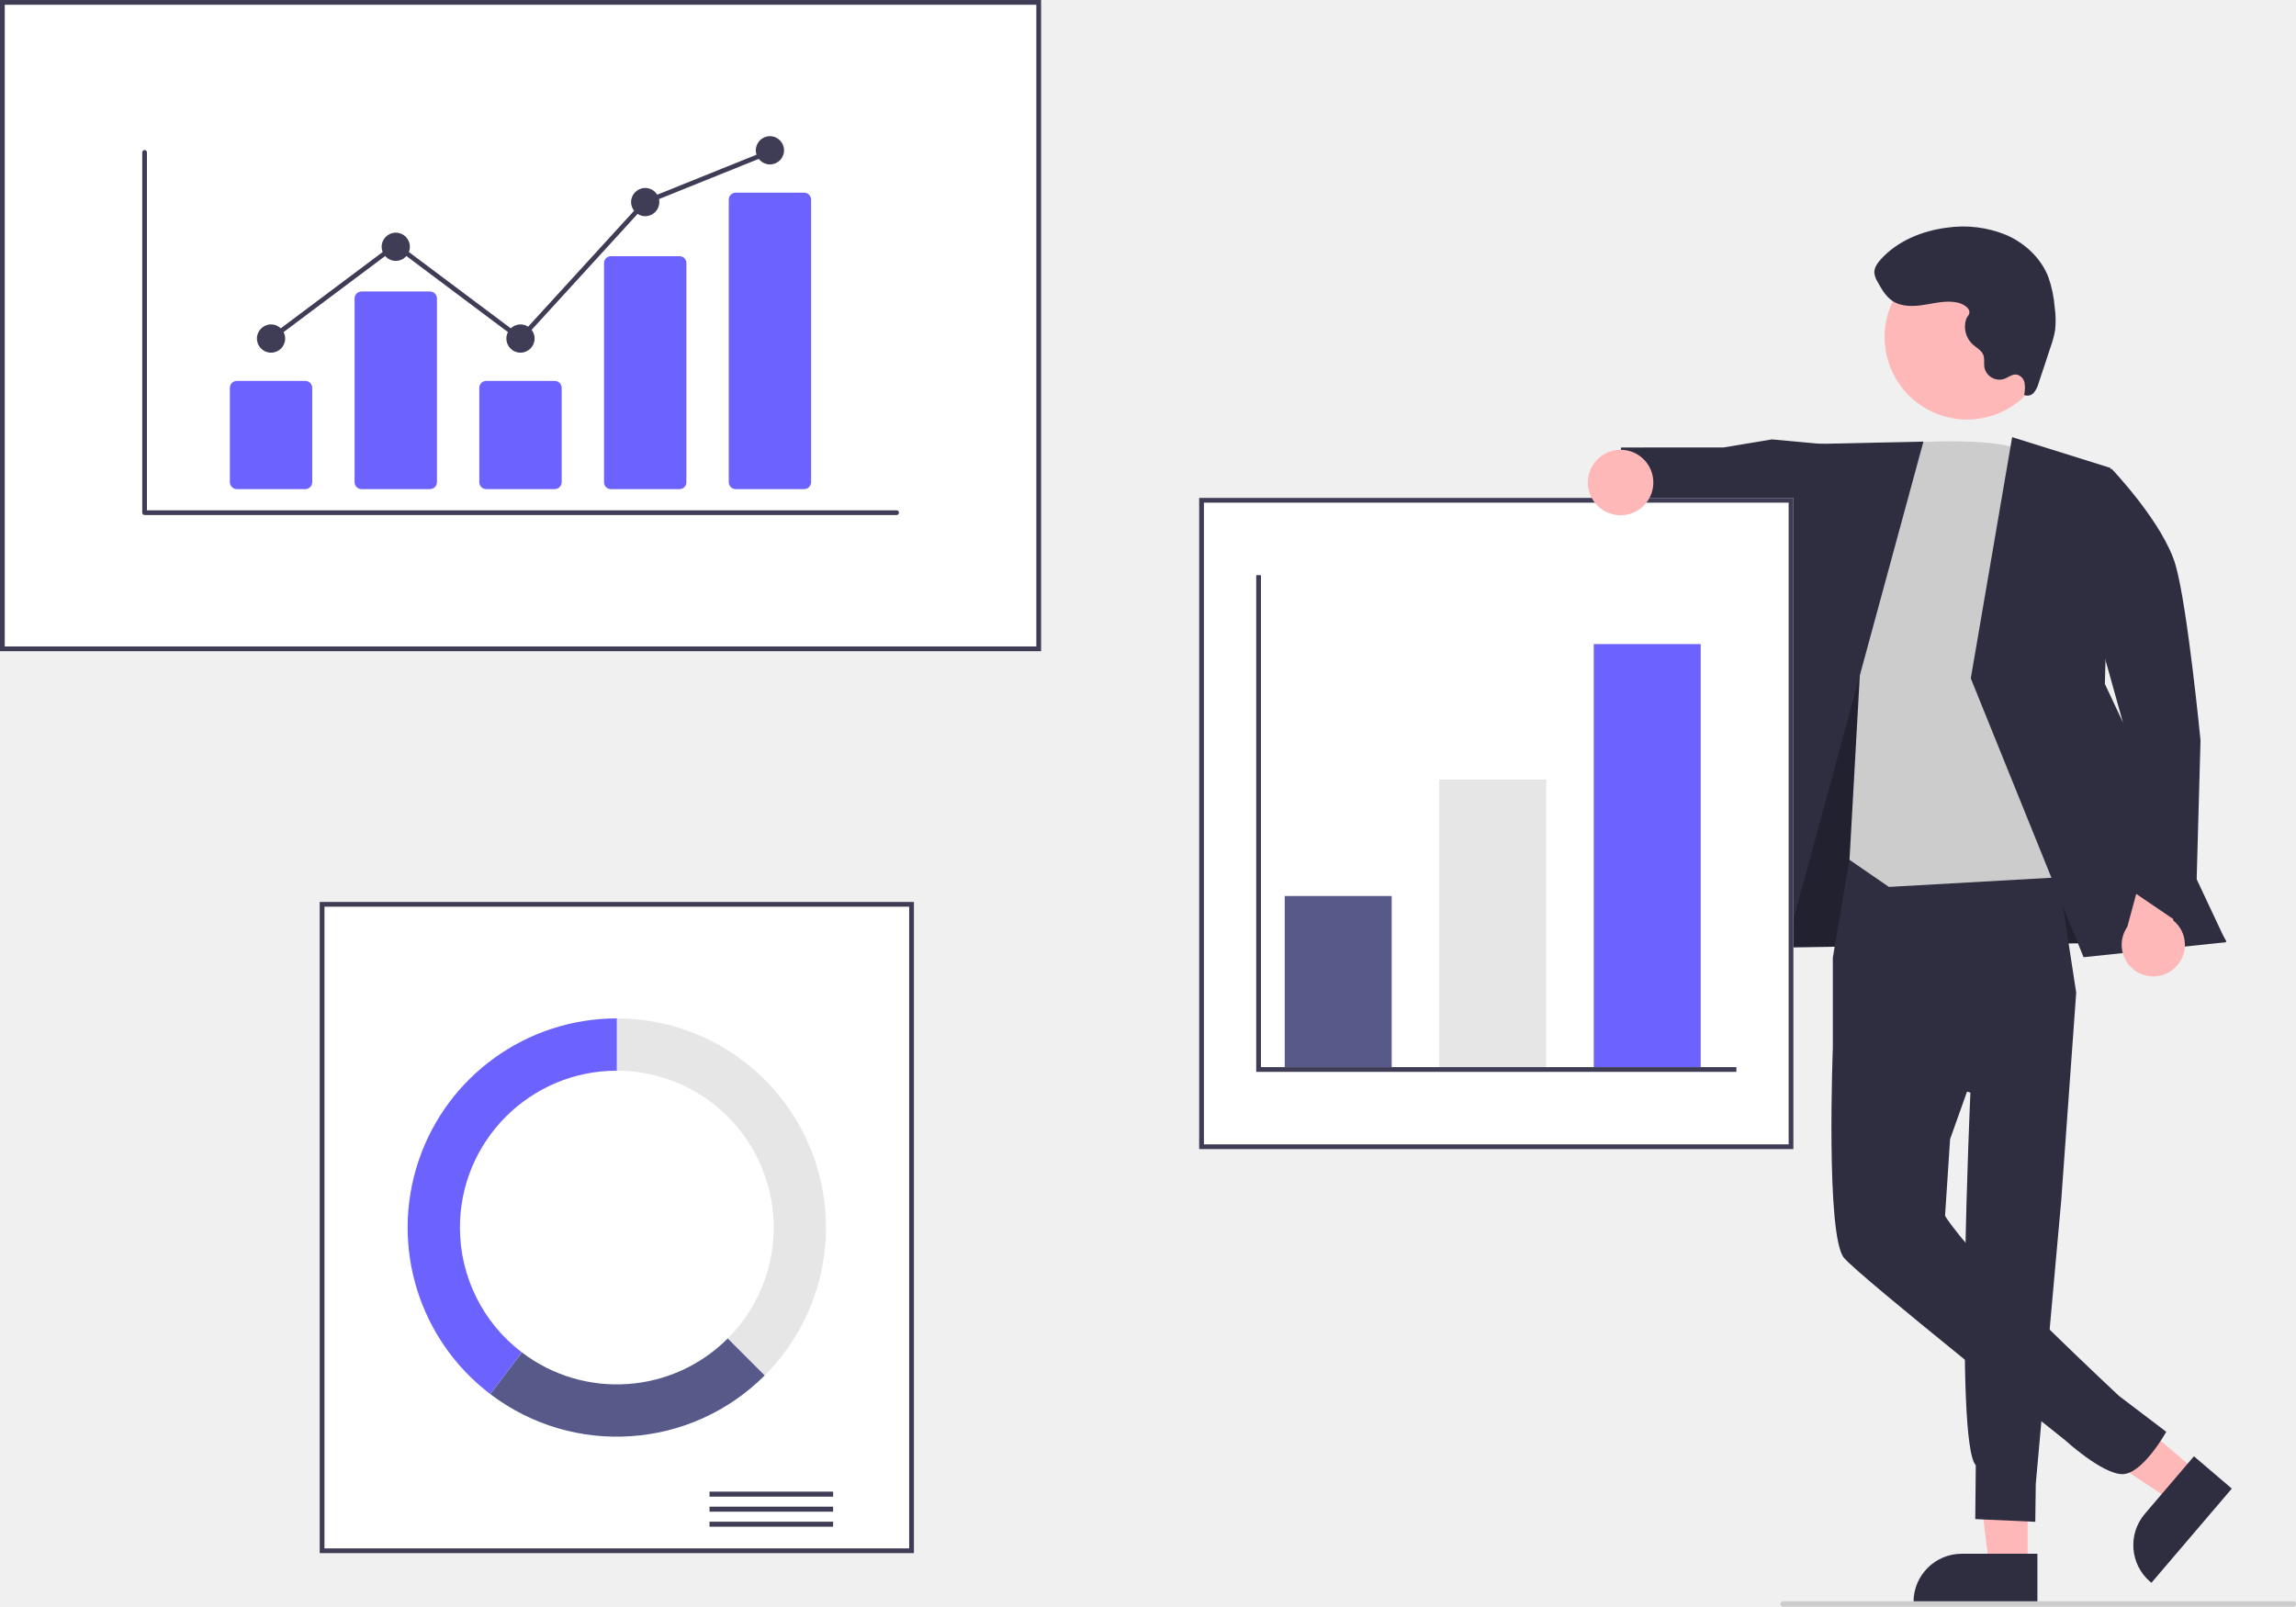
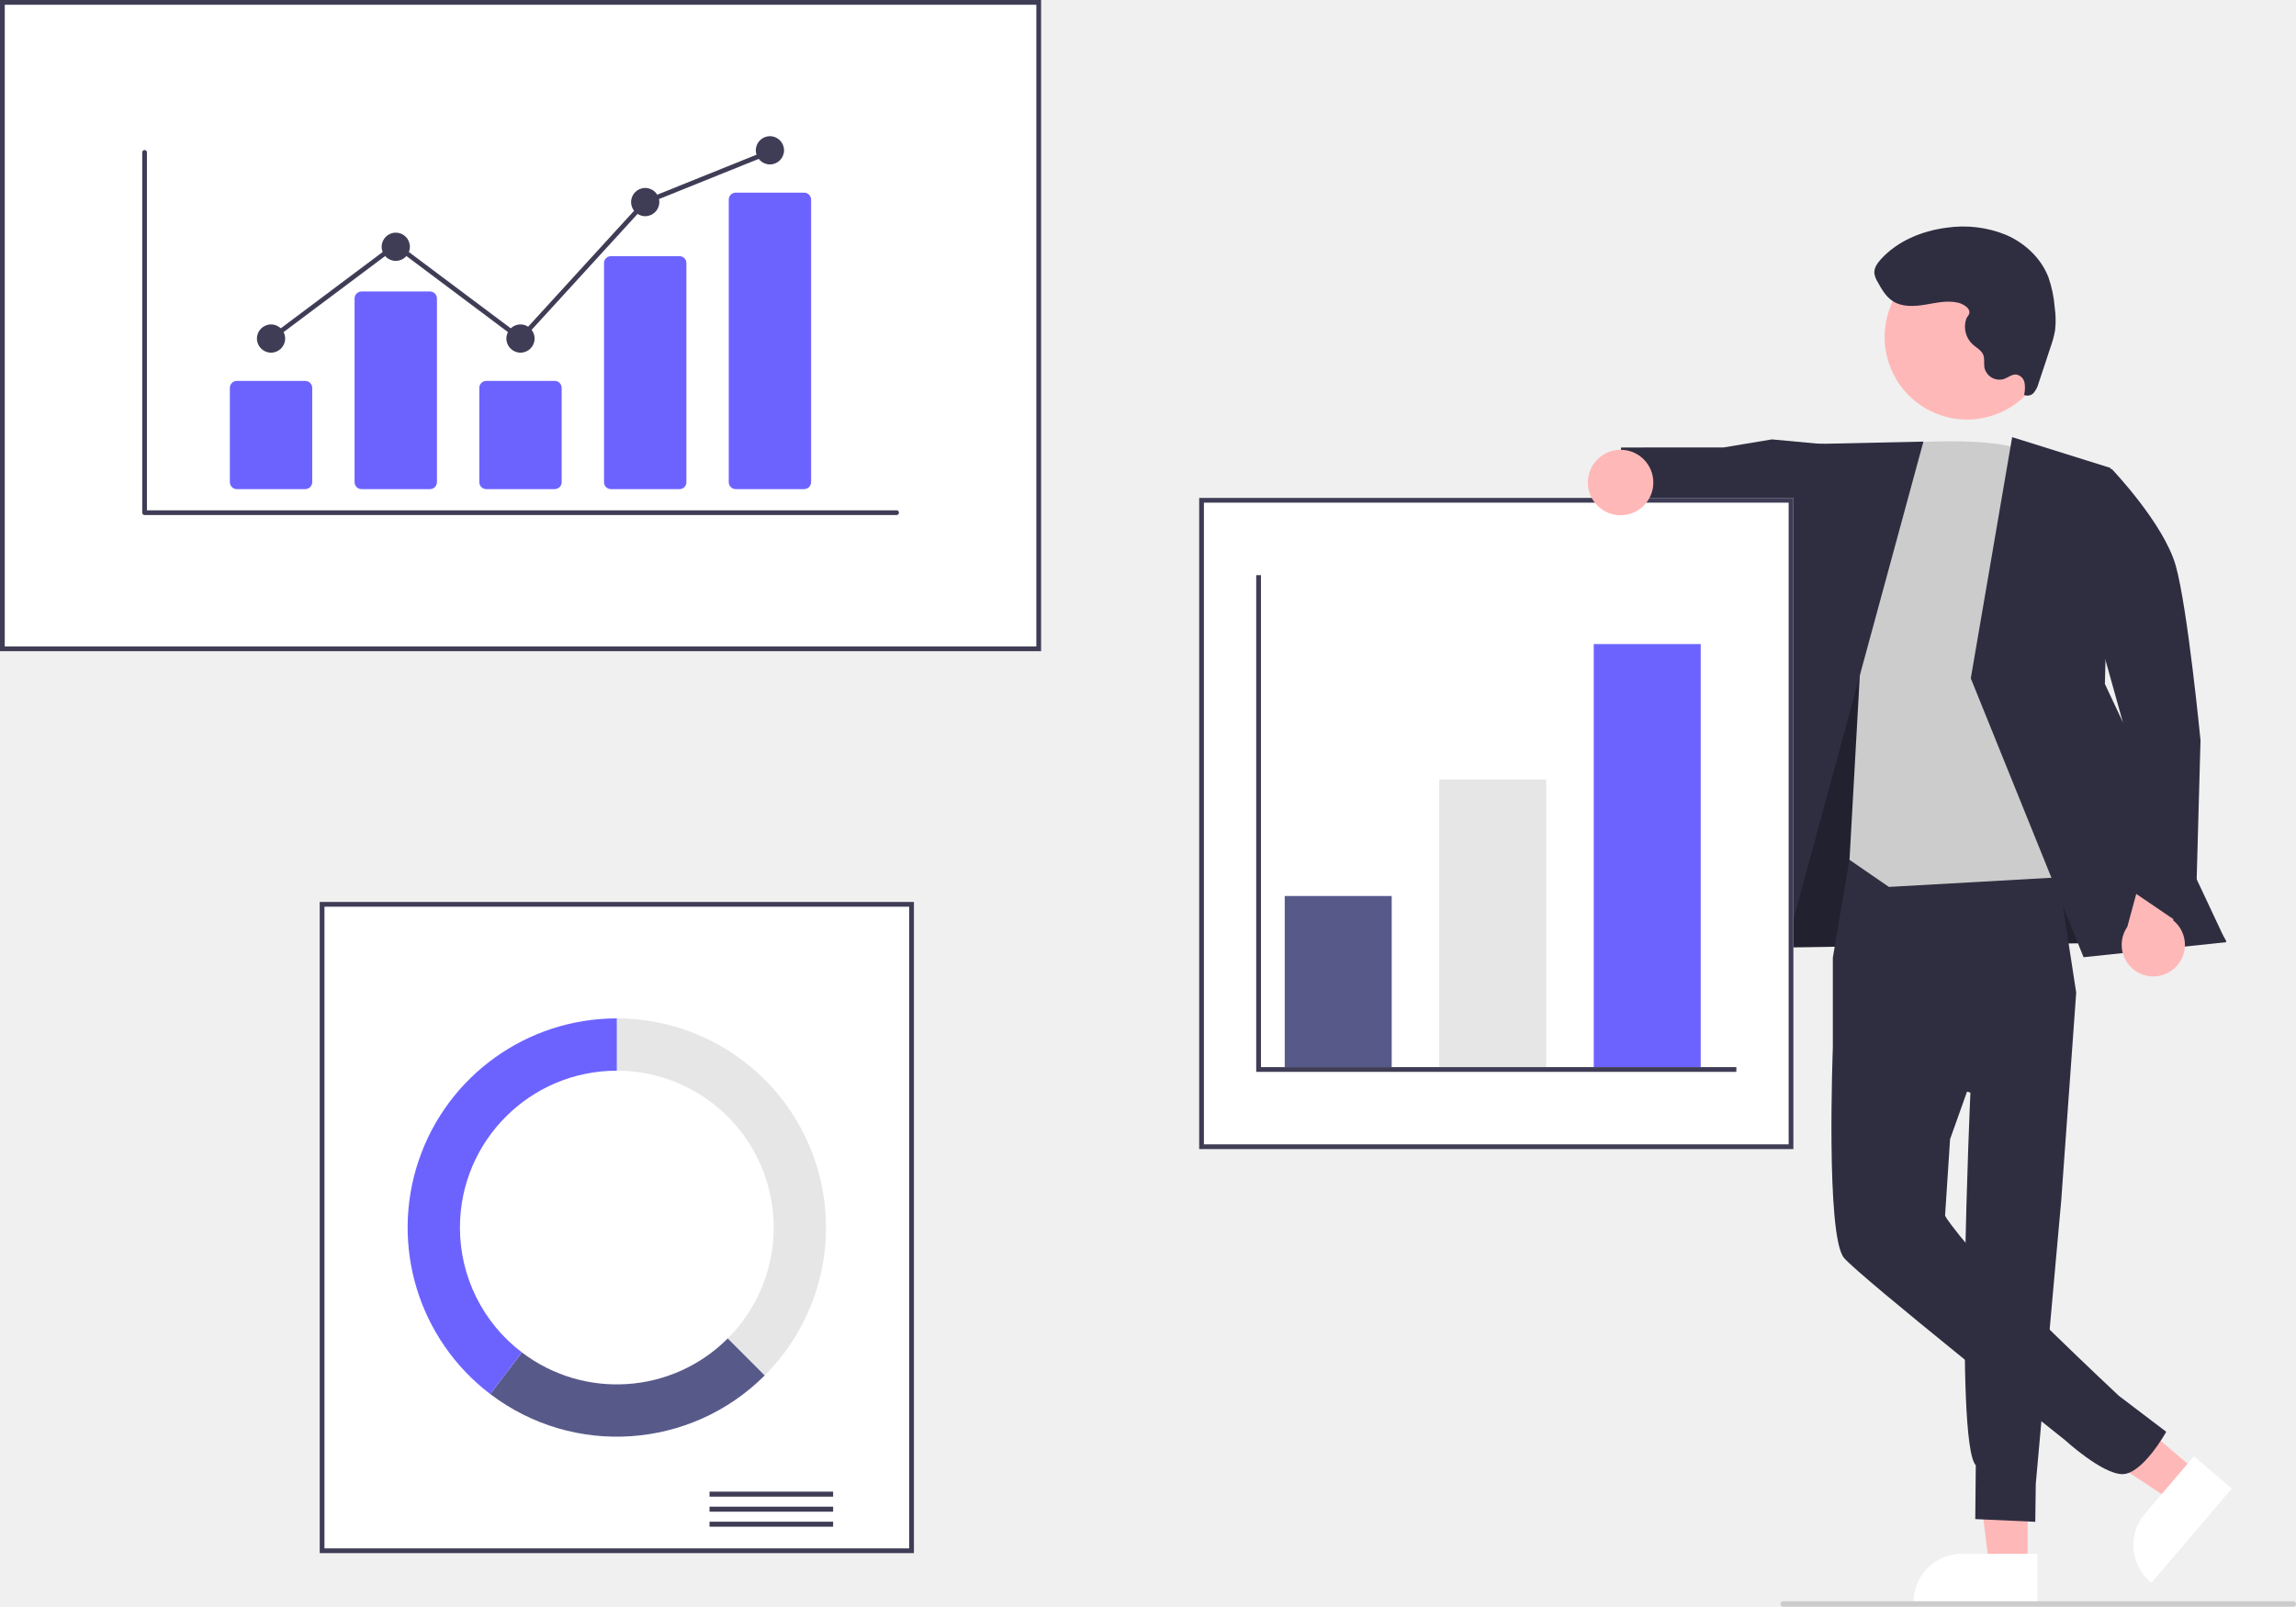
<svg xmlns="http://www.w3.org/2000/svg" id="b2c7d13c-cf19-4853-8e1a-27f628056126" data-name="Layer 1" width="841.59" height="589" viewBox="0 0 841.59 589">
  <polygon points="743.208 574.193 729.128 574.192 722.43 519.885 743.21 519.886 743.208 574.193" fill="#ffb8b8" />
-   <path d="M926.003,743.341l-45.399-.002V742.765A17.671,17.671,0,0,1,898.275,725.095h.001l27.728.001Z" transform="translate(-179.2049 -155.5)" fill="#2f2e41" />
+   <path d="M926.003,743.341l-45.399-.002V742.765A17.671,17.671,0,0,1,898.275,725.095h.001l27.728.001Z" transform="translate(-179.2049 -155.5)" fill="#fff" />
  <polygon points="805.349 539.578 796.21 550.289 750.55 520.133 764.039 504.326 805.349 539.578" fill="#ffb8b8" />
-   <path d="M997.267,701.206l-29.469,34.534-.437-.373a17.671,17.671,0,0,1-1.972-24.912l.001-.001,17.999-21.092Z" transform="translate(-179.2049 -155.5)" fill="#2f2e41" />
+   <path d="M997.267,701.206l-29.469,34.534-.437-.373a17.671,17.671,0,0,1-1.972-24.912l.001-.001,17.999-21.092Z" transform="translate(-179.2049 -155.5)" fill="#fff" />
  <polygon points="643.236 307.117 638.853 347.537 816.024 345.01 738.759 219.114 675.673 216.848 643.236 307.117" fill="#2f2e41" />
  <polygon points="643.236 307.117 638.853 347.537 816.024 345.01 738.759 219.114 675.673 216.848 643.236 307.117" opacity="0.28" />
  <path d="M857.28,469.556l-6.255,36.984v33.058L901.455,556.06s-5.904,128.404,1.967,136.583l-.193,19.742,22,1,.179-13.894L934.735,595.635l5.493-76.25-8.907-57.811Z" transform="translate(-179.2049 -155.5)" fill="#2f2e41" />
  <path d="M896.35,501.392l-45.325,38.206s-2.653,68.932,4.084,77.016c5.786,6.943,81.038,66.832,81.038,66.832s13.374,12.268,20.869,12.464,16.213-15.525,16.213-15.525l-17.358-13.188S910.901,625.22,897.549,608.53c-5.389-6.737-5.389-7.41-5.389-7.41l1.841-28.014,18.525-51.991Z" transform="translate(-179.2049 -155.5)" fill="#2f2e41" />
  <polygon points="669.024 162.885 649.482 161.079 631.756 164.033 594.222 164.045 591.024 191.249 625.277 198.914 633.624 194.823 668.419 208.08 669.024 162.885" fill="#2f2e41" />
  <path d="M871.569,318.3s41.474-3.886,50.905,3.524,29.641,154.266,29.641,154.266l-80.545,4.546-14.44-9.935,4.099-73.317Z" transform="translate(-179.2049 -155.5)" fill="#ccc" />
  <polygon points="705.024 161.885 659.275 162.889 616.622 355.62 650.305 363.031 705.024 161.885" fill="#2f2e41" />
  <polygon points="737.546 160.256 773.583 171.535 771.536 250.722 816.024 345.396 763.725 350.905 722.386 248.675 737.546 160.256" fill="#2f2e41" />
  <path d="M976.176,510.513a11.513,11.513,0,0,0-.436-17.649l7.25-25.291-14.295-8.154-9.737,35.86a11.576,11.576,0,0,0,17.218,15.234Z" transform="translate(-179.2049 -155.5)" fill="#ffb8b8" />
  <path d="M931.905,329.234l21.323-1.85s19.143,20.022,23.498,35.524,9.071,64.005,9.071,64.005l-1.967,70.955L958.905,480.943l-1.672-61.031Z" transform="translate(-179.2049 -155.5)" fill="#2f2e41" />
  <circle cx="900.239" cy="279.072" r="30.227" transform="translate(44.35273 779.6309) rotate(-61.33681)" fill="#ffb8b8" />
  <path d="M896.869,266.453c-3.966-.916-8.083.099-12.099.757s-8.443.875-11.841-1.366c-2.509-1.655-4.052-4.393-5.501-7.027a8.088,8.088,0,0,1-1.183-3.101c-.171-1.948,1.069-3.725,2.384-5.172,6.112-6.718,15.044-10.396,24.051-11.564a41.554,41.554,0,0,1,21.961,2.682c6.837,2.999,12.715,8.491,15.403,15.456a43.895,43.895,0,0,1,2.301,11.038,32.97,32.97,0,0,1,.155,8.359,35.832,35.832,0,0,1-1.62,6.056l-4.453,13.446a8.859,8.859,0,0,1-1.751,3.466,3.029,3.029,0,0,1-3.547.777,11.04,11.04,0,0,0,.16-4.461,3.764,3.764,0,0,0-2.97-2.995c-1.641-.174-3.043,1.098-4.6,1.646a5.66,5.66,0,0,1-7.035-3.818q-.064-.215-.111-.436c-.246-1.537.167-3.183-.416-4.626-.683-1.691-2.493-2.578-3.853-3.793a8.869,8.869,0,0,1-2.433-9.217c.364-1.119,1.392-1.628,1.187-2.913C900.787,267.963,898.301,266.784,896.869,266.453Z" transform="translate(-179.2049 -155.5)" fill="#2f2e41" />
  <path d="M560.817,394.225H179.205V155.5H560.817Z" transform="translate(-179.2049 -155.5)" fill="#fff" />
  <path d="M560.817,394.225H179.205V155.5H560.817ZM180.947,392.483H559.074V157.243H180.947Z" transform="translate(-179.2049 -155.5)" fill="#3f3d56" />
  <path d="M514.204,724.869H296.389V486.143H514.204Z" transform="translate(-179.2049 -155.5)" fill="#fff" />
  <path d="M514.204,724.869H296.389V486.143H514.204Zm-216.072-1.743H512.462V487.886H298.132Z" transform="translate(-179.2049 -155.5)" fill="#3f3d56" />
  <rect x="260.071" y="546.822" width="45.306" height="1.837" fill="#3f3d56" />
  <rect x="260.071" y="552.332" width="45.306" height="1.837" fill="#3f3d56" />
  <rect x="260.071" y="557.842" width="45.306" height="1.837" fill="#3f3d56" />
  <path d="M405.297,528.835v19.168a57.503,57.503,0,0,1,40.661,98.164l13.554,13.554A76.671,76.671,0,0,0,405.297,528.835Z" transform="translate(-179.2049 -155.5)" fill="#e6e6e6" />
  <path d="M459.511,659.72l-13.554-13.554a57.489,57.489,0,0,1-75.451,5.116l-11.601,15.265A76.669,76.669,0,0,0,459.511,659.72Z" transform="translate(-179.2049 -155.5)" fill="#575a89" />
  <path d="M347.794,605.506a57.503,57.503,0,0,1,57.503-57.503V528.835a76.67,76.67,0,0,0-46.392,137.713l11.602-15.265A57.403,57.403,0,0,1,347.794,605.506Z" transform="translate(-179.2049 -155.5)" fill="#6c63ff" />
  <path d="M836.57,576.755H618.755V338.029H836.57Z" transform="translate(-179.2049 -155.5)" fill="#fff" />
  <path d="M836.57,576.755H618.755V338.029H836.57ZM620.498,575.012H834.828V339.771H620.498Z" transform="translate(-179.2049 -155.5)" fill="#3f3d56" />
  <rect x="470.916" y="328.465" width="39.207" height="62.731" fill="#575a89" />
  <rect x="527.548" y="285.773" width="39.207" height="105.422" fill="#e6e6e6" />
  <rect x="584.18" y="236.112" width="39.207" height="155.084" fill="#6c63ff" />
  <polygon points="636.455 392.939 460.461 392.939 460.461 210.845 462.203 210.845 462.203 391.196 636.455 391.196 636.455 392.939" fill="#3f3d56" />
  <circle cx="594.024" cy="176.885" r="12" fill="#ffb8b8" />
  <path d="M1019.795,744.5h-187a1,1,0,0,1,0-2h187a1,1,0,0,1,0,2Z" transform="translate(-179.2049 -155.5)" fill="#ccc" />
  <path d="M507.82,344.299H232.202a.863.863,0,0,1-.863-.863V211.332a.863.863,0,0,1,1.725,0V342.573H507.82a.863.863,0,1,1,0,1.725Z" transform="translate(-179.2049 -155.5)" fill="#3f3d56" />
  <path d="M291.089,334.81H266.021a2.563,2.563,0,0,1-2.561-2.56V297.693a2.563,2.563,0,0,1,2.561-2.56h25.069a2.563,2.563,0,0,1,2.561,2.56v34.557A2.563,2.563,0,0,1,291.089,334.81Z" transform="translate(-179.2049 -155.5)" fill="#6c63ff" />
  <path d="M336.805,334.81H311.736a2.563,2.563,0,0,1-2.561-2.56V264.916a2.563,2.563,0,0,1,2.561-2.56H336.805a2.563,2.563,0,0,1,2.561,2.56v67.334A2.563,2.563,0,0,1,336.805,334.81Z" transform="translate(-179.2049 -155.5)" fill="#6c63ff" />
  <path d="M382.521,334.81H357.452a2.563,2.563,0,0,1-2.561-2.56V297.693a2.563,2.563,0,0,1,2.561-2.56h25.069a2.563,2.563,0,0,1,2.561,2.56v34.557A2.563,2.563,0,0,1,382.521,334.81Z" transform="translate(-179.2049 -155.5)" fill="#6c63ff" />
  <path d="M428.236,334.81H403.168a2.507,2.507,0,0,1-2.561-2.444V251.861a2.507,2.507,0,0,1,2.561-2.444h25.069a2.507,2.507,0,0,1,2.561,2.444v80.505A2.507,2.507,0,0,1,428.236,334.81Z" transform="translate(-179.2049 -155.5)" fill="#6c63ff" />
  <path d="M473.952,334.81H448.883a2.563,2.563,0,0,1-2.561-2.56V228.688a2.563,2.563,0,0,1,2.561-2.56h25.069a2.563,2.563,0,0,1,2.561,2.56V332.25A2.563,2.563,0,0,1,473.952,334.81Z" transform="translate(-179.2049 -155.5)" fill="#6c63ff" />
  <circle cx="99.35" cy="124.107" r="5.175" fill="#3f3d56" />
  <circle cx="145.066" cy="90.467" r="5.175" fill="#3f3d56" />
  <circle cx="190.781" cy="124.107" r="5.175" fill="#3f3d56" />
  <circle cx="236.497" cy="74.078" r="5.175" fill="#3f3d56" />
  <circle cx="282.213" cy="55.102" r="5.175" fill="#3f3d56" />
  <polygon points="190.89 125.266 145.066 90.943 99.867 124.797 98.833 123.416 145.066 88.787 190.672 122.947 235.993 73.352 236.175 73.278 281.89 54.858 282.535 56.459 237.001 74.805 190.89 125.266" fill="#3f3d56" />
</svg>
